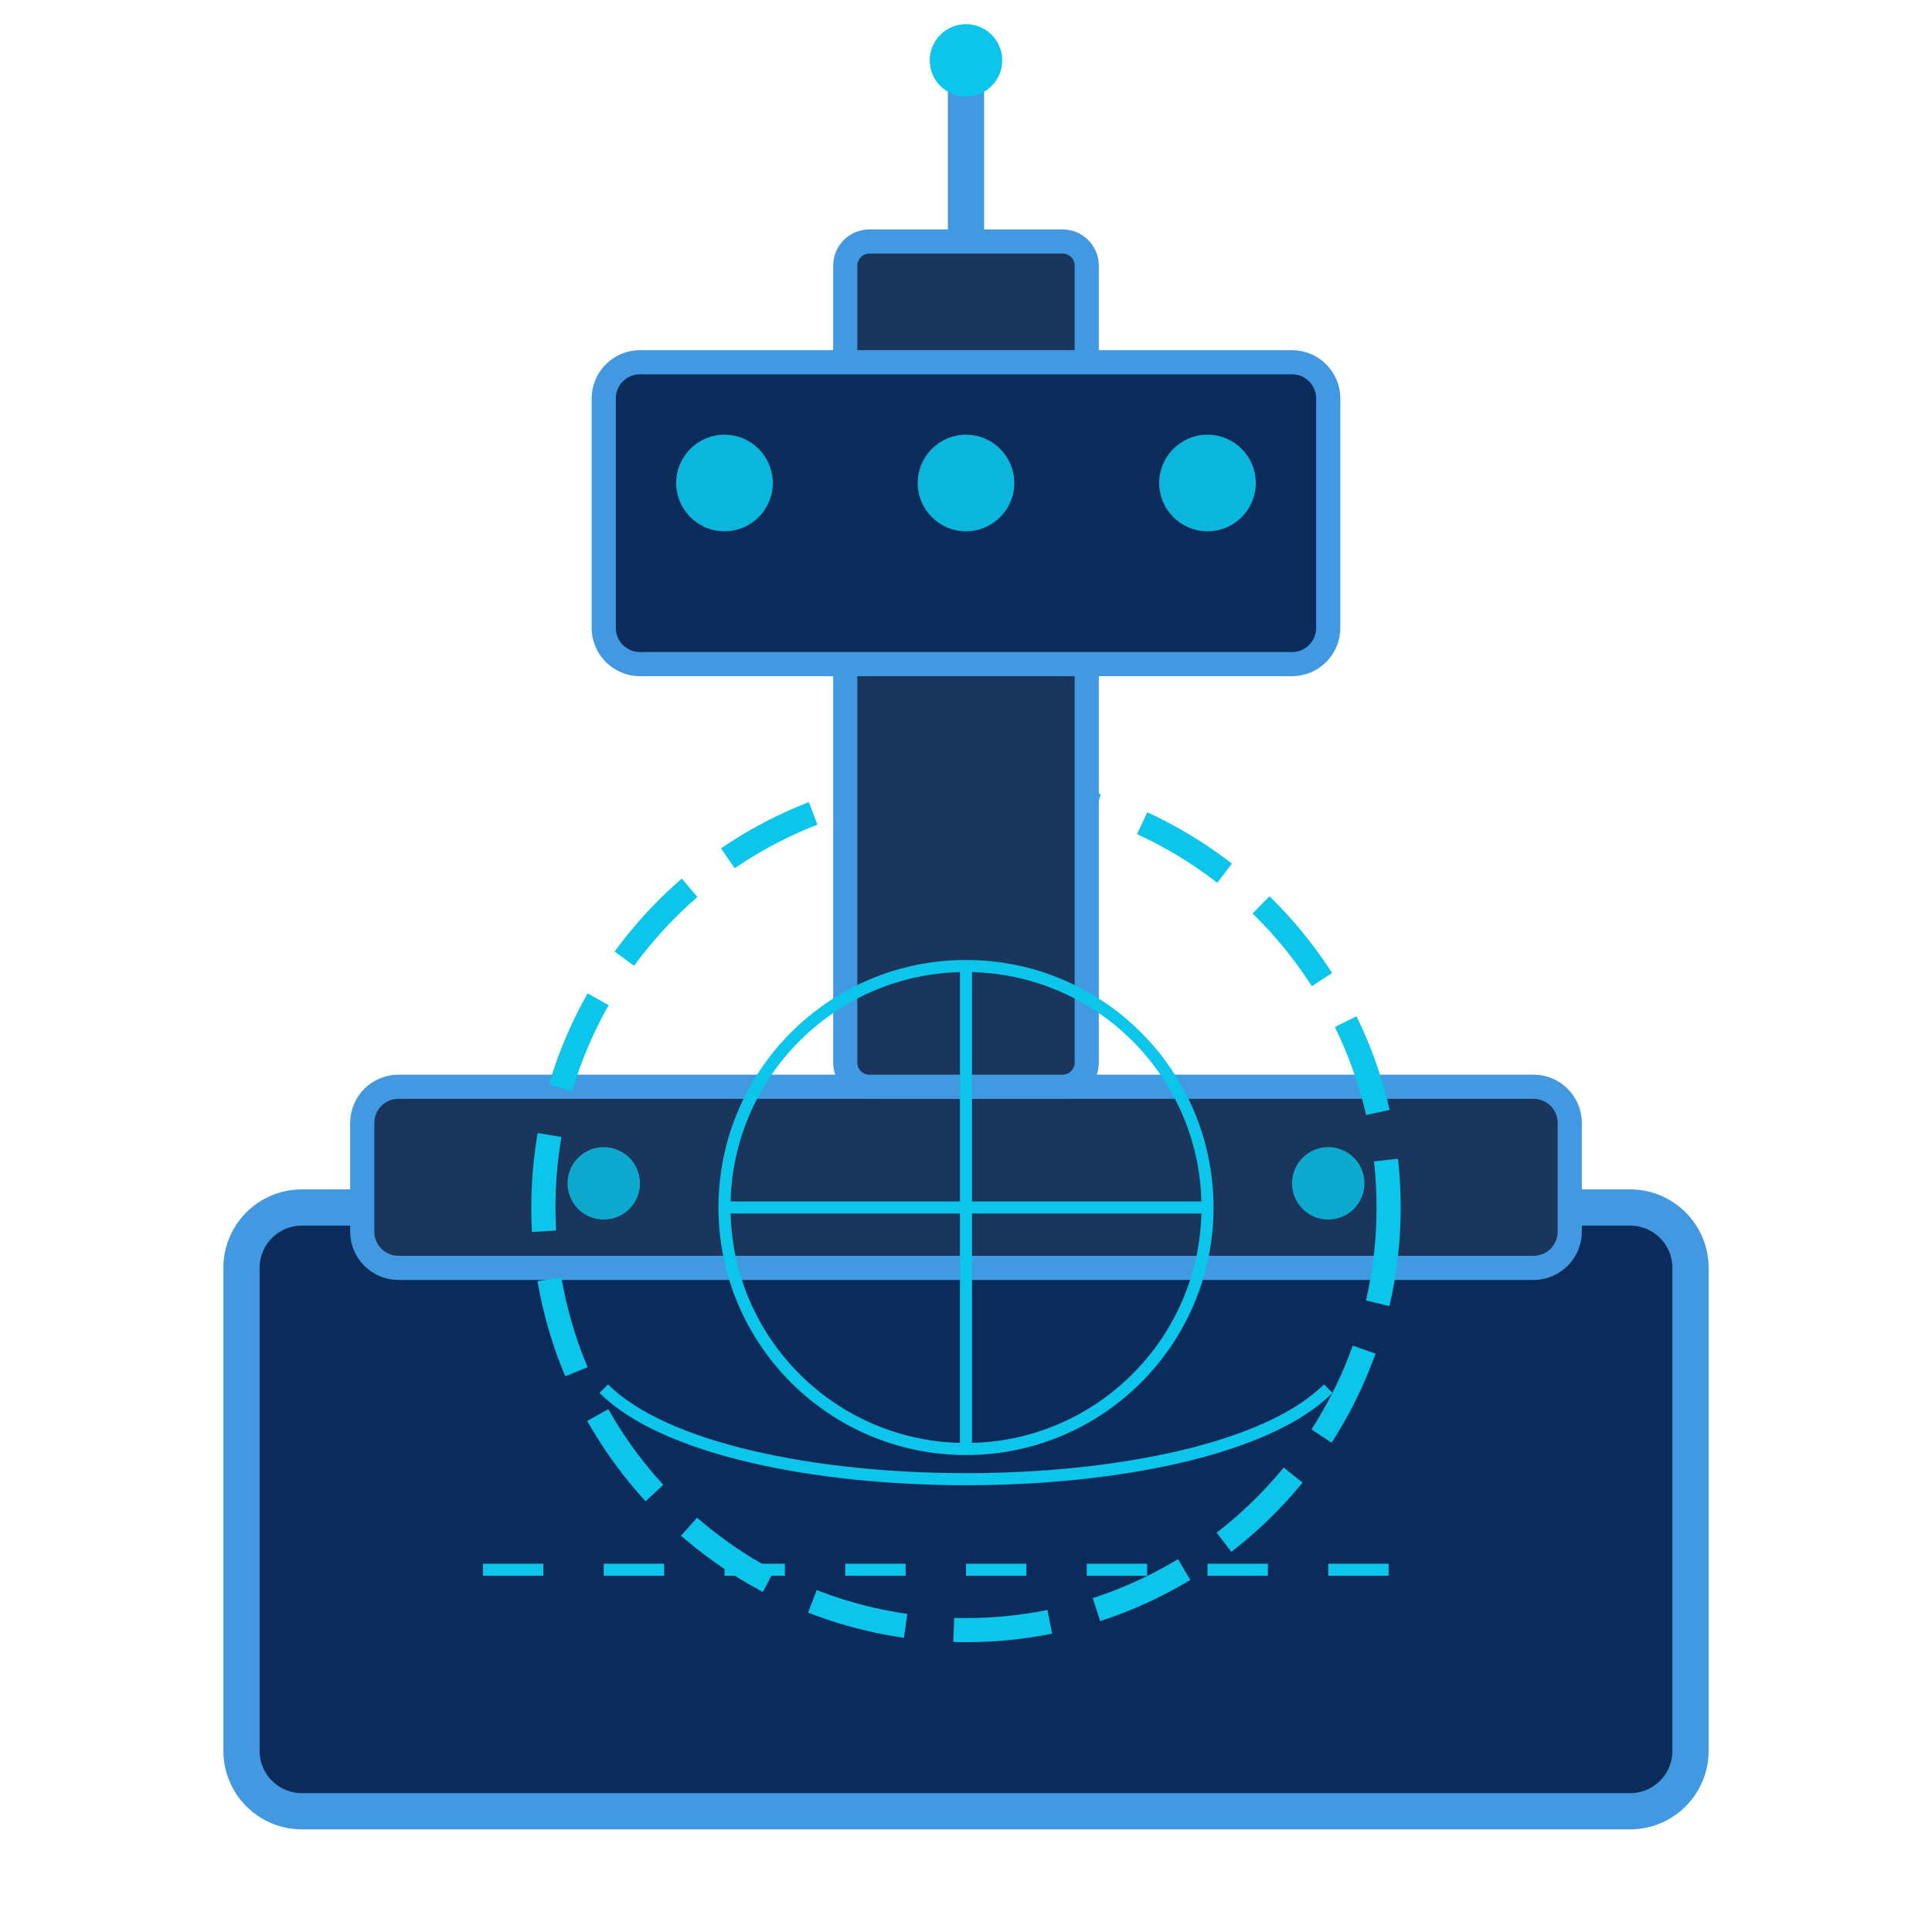
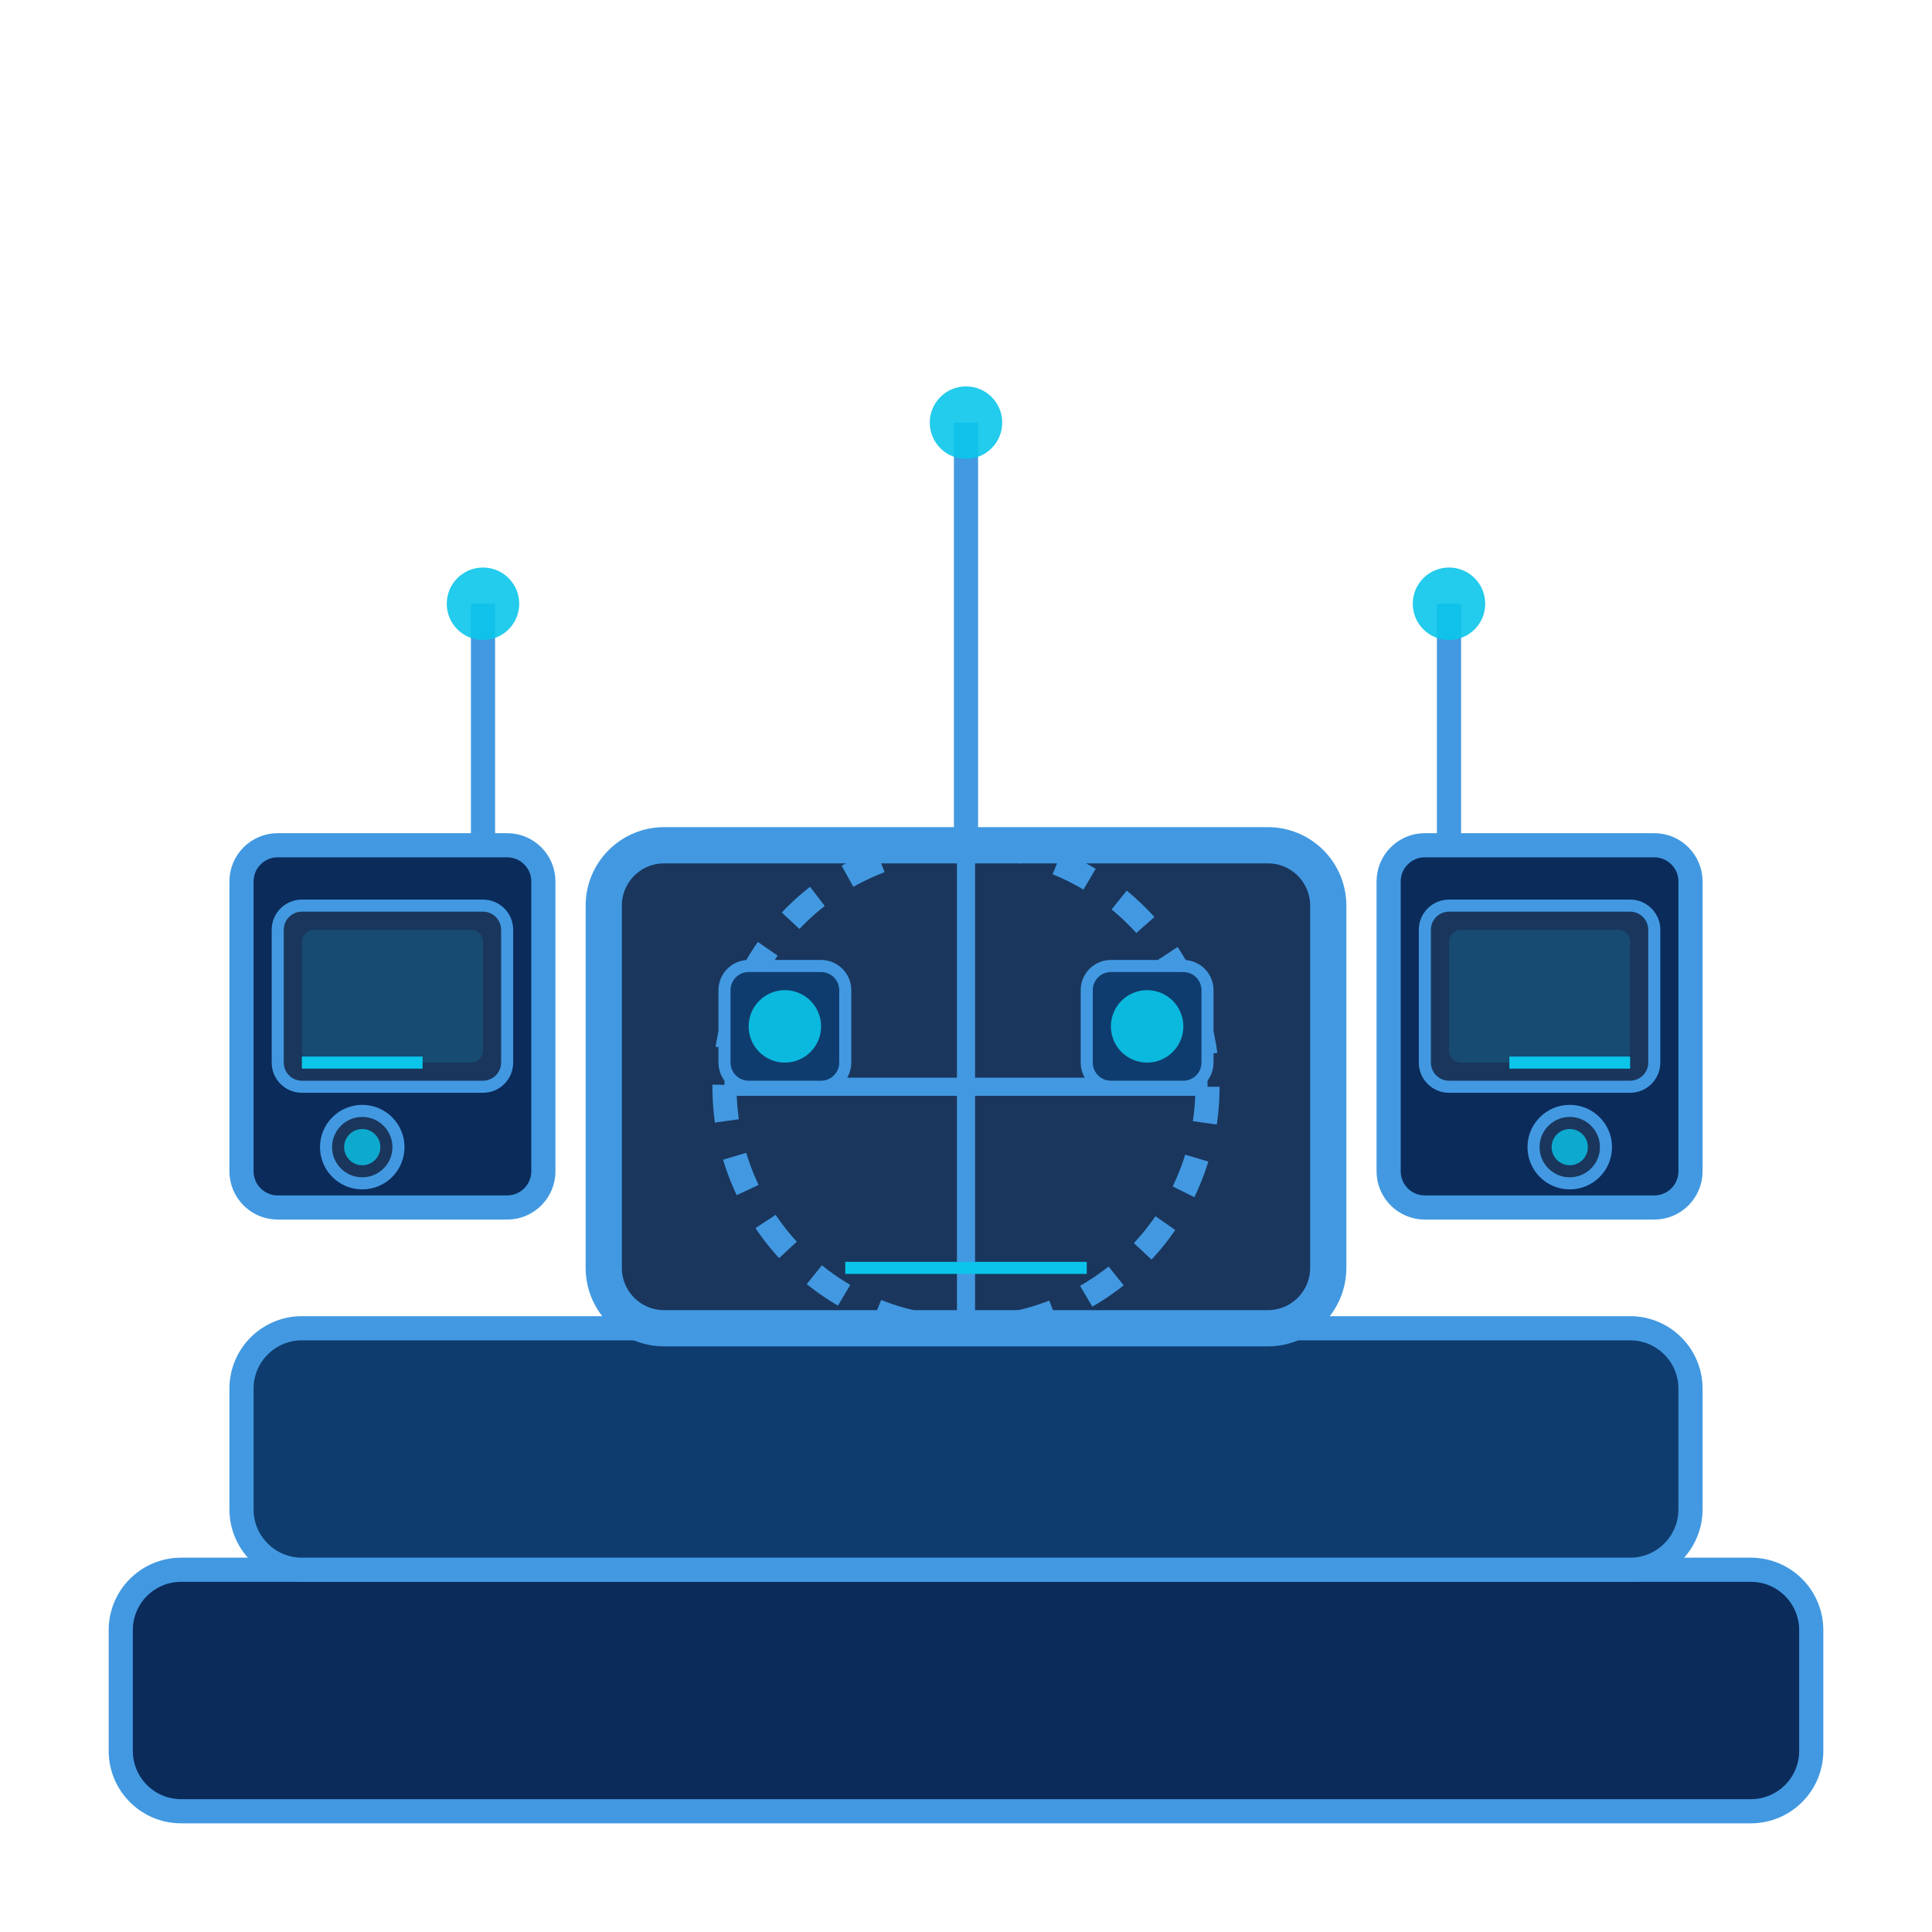
<svg xmlns="http://www.w3.org/2000/svg" width="16" height="16" viewBox="0 0 16 16">
  <rect width="16" height="16" fill="#0A192F" fill-opacity="0" />
-   <rect x="2" y="10" width="12" height="5" rx="0.5" ry="0.5" fill="#0B2B5B" stroke="#4299E1" stroke-width="0.3" />
-   <rect x="3" y="9" width="10" height="1.5" rx="0.3" ry="0.3" fill="#1A365D" stroke="#4299E1" stroke-width="0.2" />
-   <circle cx="8" cy="10" r="3.5" fill="none" stroke="#0BC5EA" stroke-width="0.2" stroke-dasharray="0.8,0.4" />
-   <rect x="7" y="2" width="2" height="7" rx="0.2" ry="0.2" fill="#1A365D" stroke="#4299E1" stroke-width="0.2" />
-   <rect x="5" y="3" width="6" height="2.5" rx="0.3" ry="0.3" fill="#0B2B5B" stroke="#4299E1" stroke-width="0.2" />
-   <line x1="8" y1="0.5" x2="8" y2="2" stroke="#4299E1" stroke-width="0.3" />
-   <circle cx="8" cy="0.5" r="0.3" fill="#0BC5EA" />
-   <circle cx="6" cy="4" r="0.4" fill="#0BC5EA" opacity="0.9" />
-   <circle cx="8" cy="4" r="0.4" fill="#0BC5EA" opacity="0.9" />
-   <circle cx="10" cy="4" r="0.4" fill="#0BC5EA" opacity="0.9" />
-   <circle cx="5" cy="9.8" r="0.3" fill="#0BC5EA" opacity="0.8" />
-   <circle cx="11" cy="9.8" r="0.3" fill="#0BC5EA" opacity="0.8" />
-   <path d="M5,11.5 C6,12.5 10,12.5 11,11.5" fill="none" stroke="#0BC5EA" stroke-width="0.1" />
-   <path d="M4,13 L12,13" stroke="#0BC5EA" stroke-width="0.1" stroke-dasharray="0.5,0.5" />
-   <circle cx="8" cy="10" r="2" fill="none" stroke="#0BC5EA" stroke-width="0.1" />
-   <path d="M6,10 L10,10 M8,8 L8,12" stroke="#0BC5EA" stroke-width="0.1" />
+   <rect x="1" y="13" width="14" height="2" rx="0.5" fill="#0B2B5B" stroke="#4299E1" stroke-width="0.2" />
+   <rect x="2" y="11" width="12" height="2" rx="0.5" fill="#0F3C6E" stroke="#4299E1" stroke-width="0.2" />
+   <rect x="5" y="7" width="6" height="4" rx="0.5" fill="#1A365D" stroke="#4299E1" stroke-width="0.3" />
+   <circle cx="8" cy="9" r="2" fill="none" stroke="#4299E1" stroke-width="0.2" stroke-dasharray="0.3,0.3" />
+   <path d="M6,9 L10,9 M8,7 L8,11" stroke="#4299E1" stroke-width="0.15" />
+   <rect x="2" y="7" width="2.5" height="3" rx="0.3" fill="#0B2B5B" stroke="#4299E1" stroke-width="0.2" />
+   <rect x="11.5" y="7" width="2.5" height="3" rx="0.3" fill="#0B2B5B" stroke="#4299E1" stroke-width="0.2" />
+   <rect x="2.3" y="7.5" width="1.9" height="1.5" rx="0.2" fill="#1A365D" stroke="#4299E1" stroke-width="0.1" />
+   <rect x="11.8" y="7.5" width="1.9" height="1.5" rx="0.2" fill="#1A365D" stroke="#4299E1" stroke-width="0.1" />
+   <rect x="2.5" y="7.7" width="1.5" height="1.1" rx="0.1" fill="#0BC5EA" fill-opacity="0.15" />
+   <rect x="12" y="7.7" width="1.5" height="1.1" rx="0.1" fill="#0BC5EA" fill-opacity="0.15" />
+   <rect x="6" y="8" width="1" height="1" rx="0.2" fill="#0F3C6E" stroke="#4299E1" stroke-width="0.1" />
+   <rect x="9" y="8" width="1" height="1" rx="0.2" fill="#0F3C6E" stroke="#4299E1" stroke-width="0.1" />
+   <circle cx="6.5" cy="8.5" r="0.3" fill="#0BC5EA" opacity="0.9" />
+   <circle cx="9.5" cy="8.5" r="0.3" fill="#0BC5EA" opacity="0.9" />
+   <circle cx="3" cy="9.5" r="0.3" fill="#1A365D" stroke="#4299E1" stroke-width="0.1" />
+   <circle cx="3" cy="9.5" r="0.15" fill="#0BC5EA" opacity="0.8" />
+   <circle cx="13" cy="9.5" r="0.3" fill="#1A365D" stroke="#4299E1" stroke-width="0.1" />
+   <circle cx="13" cy="9.5" r="0.15" fill="#0BC5EA" opacity="0.8" />
+   <line x1="4" y1="5" x2="4" y2="7" stroke="#4299E1" stroke-width="0.2" />
+   <line x1="12" y1="5" x2="12" y2="7" stroke="#4299E1" stroke-width="0.2" />
+   <line x1="8" y1="3.5" x2="8" y2="7" stroke="#4299E1" stroke-width="0.2" />
+   <circle cx="4" cy="5" r="0.3" fill="#0BC5EA" opacity="0.9" />
+   <circle cx="12" cy="5" r="0.3" fill="#0BC5EA" opacity="0.9" />
+   <circle cx="8" cy="3.5" r="0.3" fill="#0BC5EA" opacity="0.9" />
+   <path d="M7,10.5 L9,10.5" stroke="#0BC5EA" stroke-width="0.1" />
+   <path d="M2.5,8.8 L3.5,8.8" stroke="#0BC5EA" stroke-width="0.1" />
+   <path d="M12.5,8.8 L13.5,8.8" stroke="#0BC5EA" stroke-width="0.1" />
</svg>
